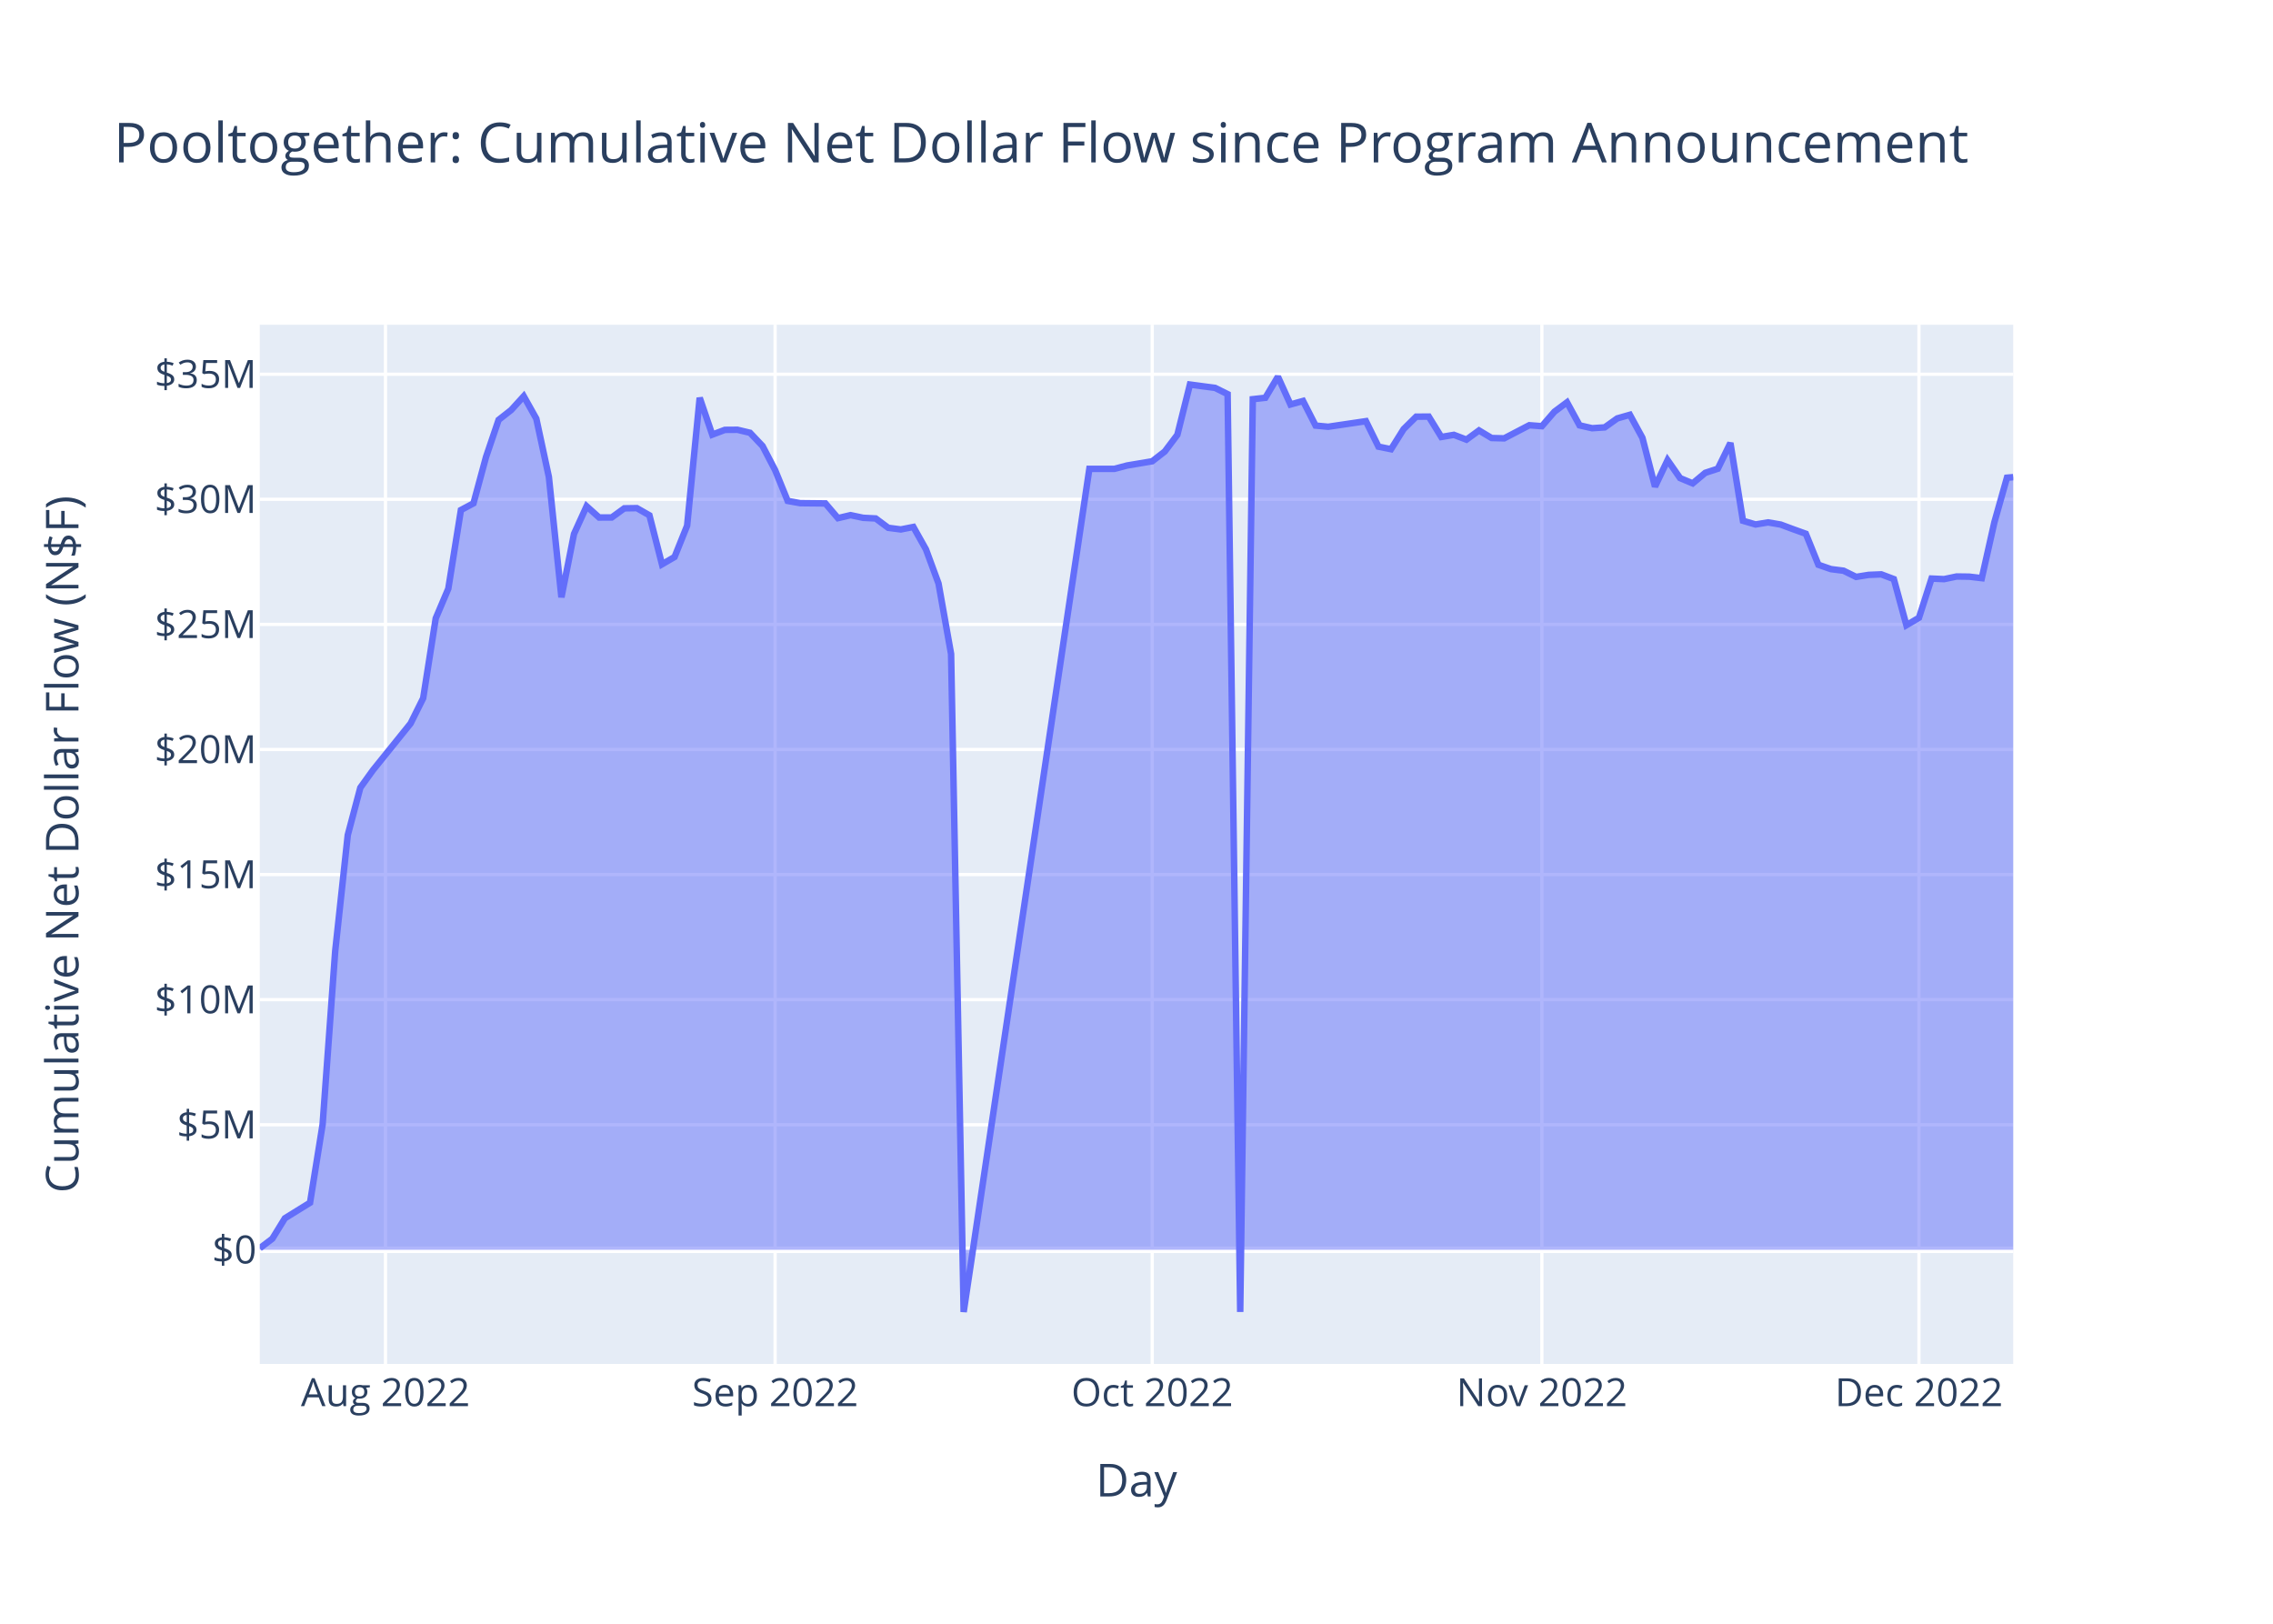
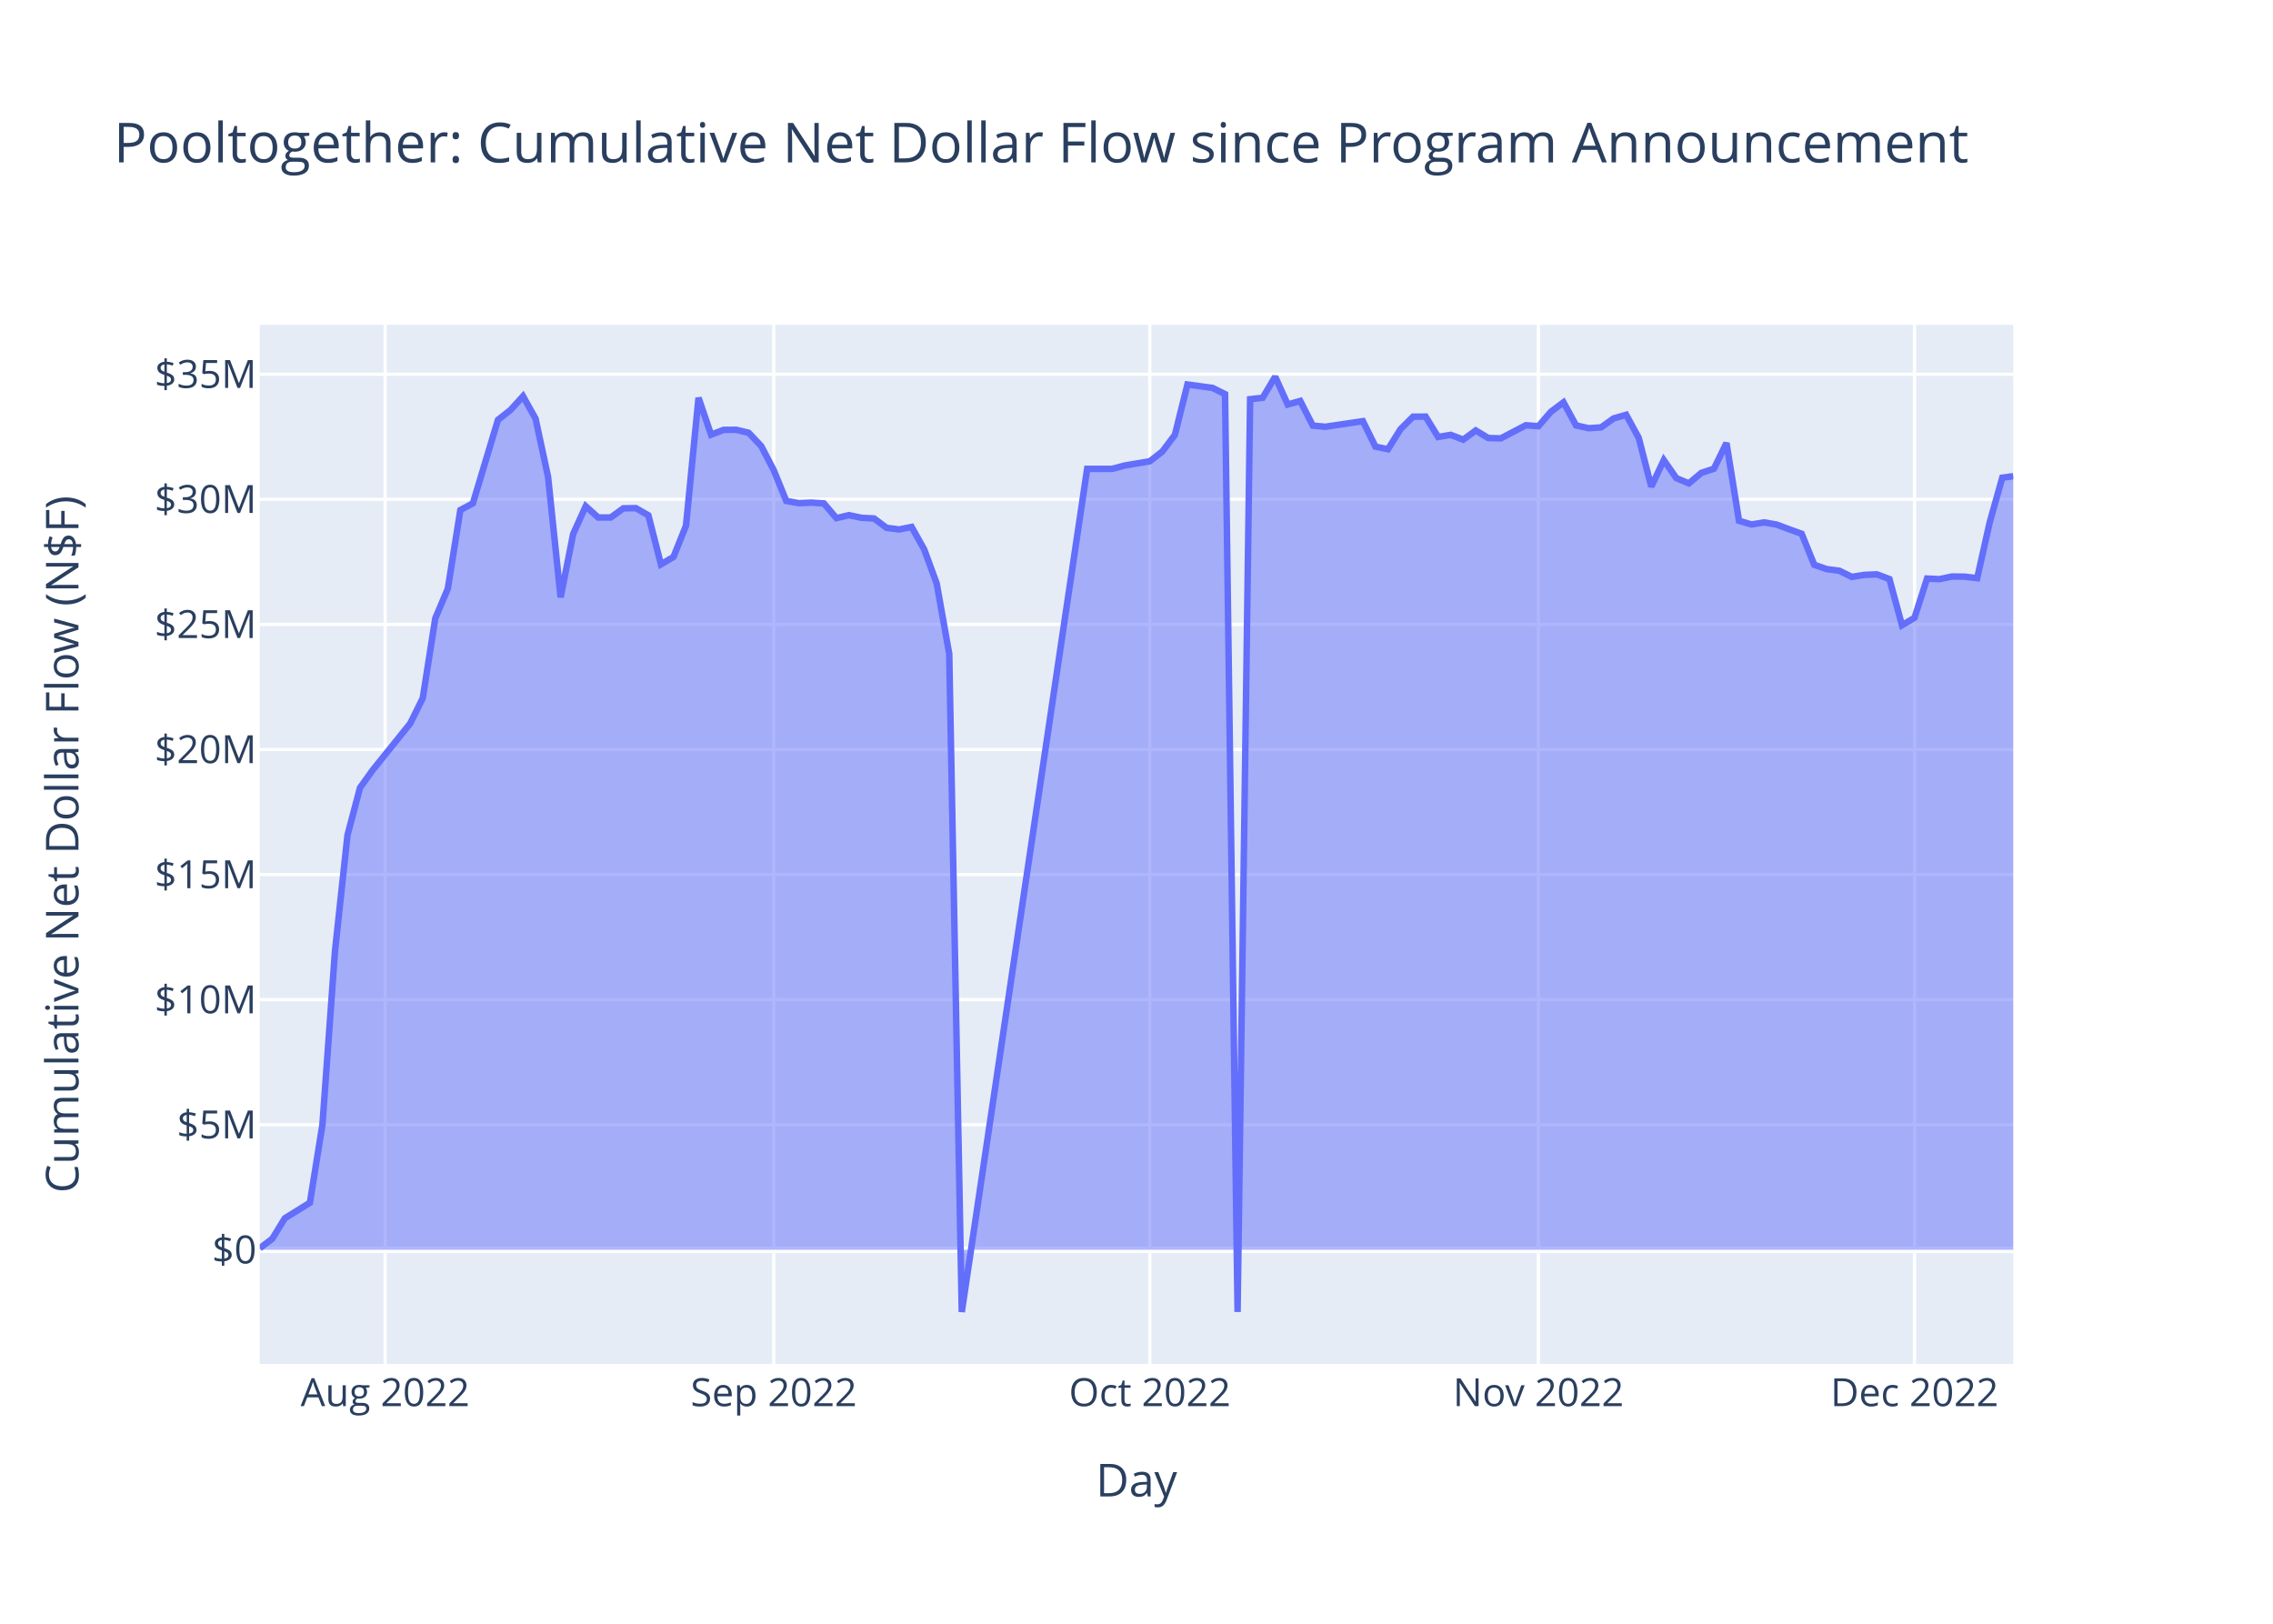
<svg xmlns="http://www.w3.org/2000/svg" class="main-svg" width="700" height="500" style="" viewBox="0 0 700 500">
  <rect x="0" y="0" width="700" height="500" style="fill: rgb(255, 255, 255); fill-opacity: 1;" />
-   <defs id="defs-58f9a9">
+   <defs id="defs-db7276">
    <g class="clips">
-       <clipPath id="clip58f9a9xyplot" class="plotclip">
+       <clipPath id="clipdb7276xyplot" class="plotclip">
        <rect width="540" height="320" />
      </clipPath>
-       <clipPath class="axesclip" id="clip58f9a9x">
+       <clipPath class="axesclip" id="clipdb7276x">
        <rect x="80" y="0" width="540" height="500" />
      </clipPath>
-       <clipPath class="axesclip" id="clip58f9a9y">
+       <clipPath class="axesclip" id="clipdb7276y">
        <rect x="0" y="100" width="700" height="320" />
      </clipPath>
-       <clipPath class="axesclip" id="clip58f9a9xy">
+       <clipPath class="axesclip" id="clipdb7276xy">
        <rect x="80" y="100" width="540" height="320" />
      </clipPath>
    </g>
    <g class="gradients" />
    <g class="patterns" />
  </defs>
  <g class="bglayer">
    <rect class="bg" x="80" y="100" width="540" height="320" style="fill: rgb(229, 236, 246); fill-opacity: 1; stroke-width: 0;" />
  </g>
  <g class="layer-below">
    <g class="imagelayer" />
    <g class="shapelayer" />
  </g>
  <g class="cartesianlayer">
    <g class="subplot xy">
      <g class="layer-subplot">
        <g class="shapelayer" />
        <g class="imagelayer" />
      </g>
      <g class="minor-gridlayer">
        <g class="x" />
        <g class="y" />
      </g>
      <g class="gridlayer">
        <g class="x">
-           <path class="xgrid crisp" transform="translate(118.71,0)" d="M0,100v320" style="stroke: rgb(255, 255, 255); stroke-opacity: 1; stroke-width: 1px;" />
-           <path class="xgrid crisp" transform="translate(238.71,0)" d="M0,100v320" style="stroke: rgb(255, 255, 255); stroke-opacity: 1; stroke-width: 1px;" />
-           <path class="xgrid crisp" transform="translate(354.84,0)" d="M0,100v320" style="stroke: rgb(255, 255, 255); stroke-opacity: 1; stroke-width: 1px;" />
-           <path class="xgrid crisp" transform="translate(474.84,0)" d="M0,100v320" style="stroke: rgb(255, 255, 255); stroke-opacity: 1; stroke-width: 1px;" />
-           <path class="xgrid crisp" transform="translate(590.97,0)" d="M0,100v320" style="stroke: rgb(255, 255, 255); stroke-opacity: 1; stroke-width: 1px;" />
+           <path class="xgrid crisp" transform="translate(118.61,0)" d="M0,100v320" style="stroke: rgb(255, 255, 255); stroke-opacity: 1; stroke-width: 1px;" />
+           <path class="xgrid crisp" transform="translate(238.28,0)" d="M0,100v320" style="stroke: rgb(255, 255, 255); stroke-opacity: 1; stroke-width: 1px;" />
+           <path class="xgrid crisp" transform="translate(354.1,0)" d="M0,100v320" style="stroke: rgb(255, 255, 255); stroke-opacity: 1; stroke-width: 1px;" />
+           <path class="xgrid crisp" transform="translate(473.78,0)" d="M0,100v320" style="stroke: rgb(255, 255, 255); stroke-opacity: 1; stroke-width: 1px;" />
+           <path class="xgrid crisp" transform="translate(589.6,0)" d="M0,100v320" style="stroke: rgb(255, 255, 255); stroke-opacity: 1; stroke-width: 1px;" />
        </g>
        <g class="y">
          <path class="ygrid crisp" transform="translate(0,346.34)" d="M80,0h540" style="stroke: rgb(255, 255, 255); stroke-opacity: 1; stroke-width: 1px;" />
          <path class="ygrid crisp" transform="translate(0,307.82)" d="M80,0h540" style="stroke: rgb(255, 255, 255); stroke-opacity: 1; stroke-width: 1px;" />
          <path class="ygrid crisp" transform="translate(0,269.3)" d="M80,0h540" style="stroke: rgb(255, 255, 255); stroke-opacity: 1; stroke-width: 1px;" />
          <path class="ygrid crisp" transform="translate(0,230.79)" d="M80,0h540" style="stroke: rgb(255, 255, 255); stroke-opacity: 1; stroke-width: 1px;" />
          <path class="ygrid crisp" transform="translate(0,192.27)" d="M80,0h540" style="stroke: rgb(255, 255, 255); stroke-opacity: 1; stroke-width: 1px;" />
          <path class="ygrid crisp" transform="translate(0,153.75)" d="M80,0h540" style="stroke: rgb(255, 255, 255); stroke-opacity: 1; stroke-width: 1px;" />
          <path class="ygrid crisp" transform="translate(0,115.24)" d="M80,0h540" style="stroke: rgb(255, 255, 255); stroke-opacity: 1; stroke-width: 1px;" />
        </g>
      </g>
      <g class="zerolinelayer">
        <path class="yzl zl crisp" transform="translate(0,384.85)" d="M80,0h540" style="stroke: rgb(255, 255, 255); stroke-opacity: 1; stroke-width: 2px;" />
      </g>
      <path class="xlines-below" />
      <path class="ylines-below" />
      <g class="overlines-below" />
      <g class="xaxislayer-below" />
      <g class="yaxislayer-below" />
      <g class="overaxes-below" />
-       <g class="plot" transform="translate(80,100)" clip-path="url(#clip58f9a9xyplot)">
+       <g class="plot" transform="translate(80,100)" clip-path="url(#clipdb7276xyplot)">
        <g class="scatterlayer mlayer">
-           <g class="trace scatter trace08ac42" style="stroke-miterlimit: 2;">
+           <g class="trace scatter trace627c3b" style="stroke-miterlimit: 2;">
            <g class="fills">
              <g>
-                 <path class="js-fill" d="M540,284.85L0,284.85L0,284.37L3.87,281.43L7.74,275.14L15.48,270.35L19.35,246.27L23.23,192.85L27.1,157.13L30.97,142.55L34.84,137.17L46.45,122.77L50.32,115L54.19,90.4L58.06,81.28L61.94,57.06L65.81,54.99L69.68,40.71L73.55,29.3L77.42,26.26L81.29,22.01L85.16,28.91L89.03,46.86L92.9,83.92L96.77,64.42L100.65,55.89L104.52,59.36L108.39,59.34L112.26,56.53L116.13,56.47L120,58.68L123.87,73.77L127.74,71.51L131.61,61.87L135.48,22.49L139.35,33.84L143.23,32.37L147.1,32.34L150.97,33.26L154.84,37.34L158.71,44.77L162.58,54.25L166.45,54.94L174.19,55.02L178.06,59.55L181.94,58.63L185.81,59.45L189.68,59.65L193.55,62.53L197.42,63.03L201.29,62.27L205.16,69.17L209.03,79.67L212.9,101.37L216.77,304L255.48,44.37L259.36,44.37L263.23,44.37L267.1,43.34L274.84,42.04L278.71,39.03L282.58,33.9L286.45,18.42L294.19,19.44L298.06,21.36L301.94,303.99L305.81,22.92L309.68,22.49L313.55,16L317.42,24.55L321.29,23.47L325.16,31.05L329.03,31.41L340.65,29.69L344.52,37.54L348.39,38.32L352.26,32.14L356.13,28.31L360,28.28L363.87,34.56L367.74,33.9L371.61,35.38L375.48,32.55L379.36,34.88L383.23,34.98L390.97,30.94L394.84,31.24L398.71,26.77L402.58,23.89L406.45,30.98L410.32,31.86L414.19,31.6L418.06,28.84L421.94,27.73L425.81,34.83L429.68,49.84L433.55,41.69L437.42,47.23L441.29,48.84L445.16,45.6L449.03,44.33L452.9,36.41L456.77,60.36L460.65,61.5L464.52,60.86L468.39,61.53L472.26,62.97L476.13,64.36L480,73.91L483.87,75.25L487.74,75.74L491.61,77.64L495.48,77.02L499.36,76.86L503.23,78.32L507.1,92.52L510.97,90.23L514.84,78.16L518.71,78.33L522.58,77.52L526.45,77.57L530.32,78.03L534.19,60.83L538.07,47.1L540,46.93" style="fill: rgb(99, 110, 250); fill-opacity: 0.5; stroke-width: 0;" />
+                 <path class="js-fill" d="M540,284.85L0,284.85L0,284.37L3.86,281.43L7.72,275.14L15.44,270.35L19.3,246.27L23.16,192.85L27.02,157.13L30.88,142.55L34.75,137.17L46.33,122.77L50.19,115L54.05,90.4L57.91,81.28L61.77,57.06L65.63,54.99L73.35,29.3L77.21,26.26L81.07,22.01L84.93,28.91L88.79,46.86L92.65,83.92L96.51,64.42L100.38,55.89L104.24,59.36L108.1,59.34L111.96,56.53L115.82,56.47L119.68,58.68L123.54,73.77L127.4,71.51L131.26,61.87L135.12,22.49L138.98,33.84L142.84,32.37L146.7,32.34L150.56,33.26L154.42,37.34L158.28,44.77L162.14,54.25L166.01,54.94L169.87,54.77L173.73,55.02L177.59,59.55L181.45,58.63L185.31,59.45L189.17,59.65L193.03,62.53L196.89,63.03L200.75,62.27L204.61,69.17L208.47,79.67L212.33,101.37L216.19,304L254.8,44.37L258.66,44.37L262.52,44.37L266.38,43.34L274.1,42.04L277.96,39.03L281.82,33.9L285.68,18.42L293.41,19.44L297.27,21.36L301.13,303.99L304.99,22.92L308.85,22.49L312.71,16L316.57,24.55L320.43,23.47L324.29,31.05L328.15,31.41L339.73,29.69L343.59,37.54L347.45,38.32L351.31,32.14L355.17,28.31L359.04,28.28L362.9,34.56L366.76,33.9L370.62,35.38L374.48,32.55L378.34,34.88L382.2,34.98L389.92,30.94L393.78,31.24L397.64,26.77L401.5,23.89L405.36,30.98L409.22,31.86L413.08,31.6L416.94,28.84L420.8,27.73L424.67,34.83L428.53,49.84L432.39,41.69L436.25,47.23L440.11,48.84L443.97,45.6L447.83,44.33L451.69,36.41L455.55,60.36L459.41,61.5L463.27,60.86L467.13,61.53L470.99,62.97L474.85,64.36L478.71,73.91L482.57,75.25L486.43,75.74L490.3,77.64L494.16,77.02L498.02,76.86L501.88,78.32L505.74,92.52L509.6,90.23L513.46,78.16L517.32,78.33L521.18,77.52L525.04,77.57L528.9,78.03L532.76,60.83L536.62,47.1L540,46.64" style="fill: rgb(99, 110, 250); fill-opacity: 0.5; stroke-width: 0;" />
              </g>
            </g>
            <g class="errorbars" />
            <g class="lines">
-               <path class="js-line" d="M0,284.37L3.87,281.43L7.74,275.14L15.48,270.35L19.35,246.27L23.23,192.85L27.1,157.13L30.97,142.55L34.84,137.17L46.45,122.77L50.32,115L54.19,90.4L58.06,81.28L61.94,57.06L65.81,54.99L69.68,40.71L73.55,29.3L77.42,26.26L81.29,22.01L85.16,28.91L89.03,46.86L92.9,83.92L96.77,64.42L100.65,55.89L104.52,59.36L108.39,59.34L112.26,56.53L116.13,56.47L120,58.68L123.87,73.77L127.74,71.51L131.61,61.87L135.48,22.49L139.35,33.84L143.23,32.37L147.1,32.34L150.97,33.26L154.84,37.34L158.71,44.77L162.58,54.25L166.45,54.94L174.19,55.02L178.06,59.55L181.94,58.63L185.81,59.45L189.68,59.65L193.55,62.53L197.42,63.03L201.29,62.27L205.16,69.17L209.03,79.67L212.9,101.37L216.77,304L255.48,44.37L259.36,44.37L263.23,44.37L267.1,43.34L274.84,42.04L278.71,39.03L282.58,33.9L286.45,18.42L294.19,19.44L298.06,21.36L301.94,303.99L305.81,22.92L309.68,22.49L313.55,16L317.42,24.55L321.29,23.47L325.16,31.05L329.03,31.41L340.65,29.69L344.52,37.54L348.39,38.32L352.26,32.14L356.13,28.31L360,28.28L363.87,34.56L367.74,33.9L371.61,35.38L375.48,32.55L379.36,34.88L383.23,34.98L390.97,30.94L394.84,31.24L398.71,26.77L402.58,23.89L406.45,30.98L410.32,31.86L414.19,31.6L418.06,28.84L421.94,27.73L425.81,34.83L429.68,49.84L433.55,41.69L437.42,47.23L441.29,48.84L445.16,45.6L449.03,44.33L452.9,36.41L456.77,60.36L460.65,61.5L464.52,60.86L468.39,61.53L472.26,62.97L476.13,64.36L480,73.91L483.87,75.25L487.74,75.74L491.61,77.64L495.48,77.02L499.36,76.86L503.23,78.32L507.1,92.52L510.97,90.23L514.84,78.16L518.71,78.33L522.58,77.52L526.45,77.57L530.32,78.03L534.19,60.83L538.07,47.1L540,46.93" style="vector-effect: non-scaling-stroke; fill: none; stroke: rgb(99, 110, 250); stroke-opacity: 1; stroke-width: 2px; opacity: 1;" />
+               <path class="js-line" d="M0,284.37L3.86,281.43L7.72,275.14L15.44,270.35L19.3,246.27L23.16,192.85L27.02,157.13L30.88,142.55L34.75,137.17L46.33,122.77L50.19,115L54.05,90.4L57.91,81.28L61.77,57.06L65.63,54.99L73.35,29.3L77.21,26.26L81.07,22.01L84.93,28.91L88.79,46.86L92.65,83.92L96.51,64.42L100.38,55.89L104.24,59.36L108.1,59.34L111.96,56.53L115.82,56.47L119.68,58.68L123.54,73.77L127.4,71.51L131.26,61.87L135.12,22.49L138.98,33.84L142.84,32.37L146.7,32.34L150.56,33.26L154.42,37.34L158.28,44.77L162.14,54.25L166.01,54.94L169.87,54.77L173.73,55.02L177.59,59.55L181.45,58.63L185.31,59.45L189.17,59.65L193.03,62.53L196.89,63.03L200.75,62.27L204.61,69.17L208.47,79.67L212.33,101.37L216.19,304L254.8,44.37L258.66,44.37L262.52,44.37L266.38,43.34L274.1,42.04L277.96,39.03L281.82,33.9L285.68,18.42L293.41,19.44L297.27,21.36L301.13,303.99L304.99,22.92L308.85,22.49L312.71,16L316.57,24.55L320.43,23.47L324.29,31.05L328.15,31.41L339.73,29.69L343.59,37.54L347.45,38.32L351.31,32.14L355.17,28.31L359.04,28.28L362.9,34.56L366.76,33.9L370.62,35.38L374.48,32.55L378.34,34.88L382.2,34.98L389.92,30.94L393.78,31.24L397.64,26.77L401.5,23.89L405.36,30.98L409.22,31.86L413.08,31.6L416.94,28.84L420.8,27.73L424.67,34.83L428.53,49.84L432.39,41.69L436.25,47.23L440.11,48.84L443.97,45.6L447.83,44.33L451.69,36.41L455.55,60.36L459.41,61.5L463.27,60.86L467.13,61.53L470.99,62.97L474.85,64.36L478.71,73.91L482.57,75.25L486.43,75.74L490.3,77.64L494.16,77.02L498.02,76.86L501.88,78.32L505.74,92.52L509.6,90.23L513.46,78.16L517.32,78.33L521.18,77.52L525.04,77.57L528.9,78.03L532.76,60.83L536.62,47.1L540,46.64" style="vector-effect: non-scaling-stroke; fill: none; stroke: rgb(99, 110, 250); stroke-opacity: 1; stroke-width: 2px; opacity: 1;" />
            </g>
            <g class="points" />
            <g class="text" />
          </g>
        </g>
      </g>
      <g class="overplot" />
      <path class="xlines-above crisp" d="M0,0" style="fill: none;" />
      <path class="ylines-above crisp" d="M0,0" style="fill: none;" />
      <g class="overlines-above" />
      <g class="xaxislayer-above">
        <g class="xtick">
-           <text text-anchor="middle" x="0" y="433" transform="translate(118.71,0)" style="font-family: 'Open Sans', verdana, arial, sans-serif; font-size: 12px; fill: rgb(42, 63, 95); fill-opacity: 1; white-space: pre; opacity: 1;">Aug 2022</text>
+           <text text-anchor="middle" x="0" y="433" transform="translate(118.61,0)" style="font-family: 'Open Sans', verdana, arial, sans-serif; font-size: 12px; fill: rgb(42, 63, 95); fill-opacity: 1; white-space: pre; opacity: 1;">Aug 2022</text>
        </g>
        <g class="xtick">
-           <text text-anchor="middle" x="0" y="433" style="font-family: 'Open Sans', verdana, arial, sans-serif; font-size: 12px; fill: rgb(42, 63, 95); fill-opacity: 1; white-space: pre; opacity: 1;" transform="translate(238.71,0)">Sep 2022</text>
+           <text text-anchor="middle" x="0" y="433" style="font-family: 'Open Sans', verdana, arial, sans-serif; font-size: 12px; fill: rgb(42, 63, 95); fill-opacity: 1; white-space: pre; opacity: 1;" transform="translate(238.28,0)">Sep 2022</text>
        </g>
        <g class="xtick">
-           <text text-anchor="middle" x="0" y="433" style="font-family: 'Open Sans', verdana, arial, sans-serif; font-size: 12px; fill: rgb(42, 63, 95); fill-opacity: 1; white-space: pre; opacity: 1;" transform="translate(354.84,0)">Oct 2022</text>
+           <text text-anchor="middle" x="0" y="433" style="font-family: 'Open Sans', verdana, arial, sans-serif; font-size: 12px; fill: rgb(42, 63, 95); fill-opacity: 1; white-space: pre; opacity: 1;" transform="translate(354.1,0)">Oct 2022</text>
        </g>
        <g class="xtick">
-           <text text-anchor="middle" x="0" y="433" style="font-family: 'Open Sans', verdana, arial, sans-serif; font-size: 12px; fill: rgb(42, 63, 95); fill-opacity: 1; white-space: pre; opacity: 1;" transform="translate(474.84,0)">Nov 2022</text>
+           <text text-anchor="middle" x="0" y="433" style="font-family: 'Open Sans', verdana, arial, sans-serif; font-size: 12px; fill: rgb(42, 63, 95); fill-opacity: 1; white-space: pre; opacity: 1;" transform="translate(473.78,0)">Nov 2022</text>
        </g>
        <g class="xtick">
-           <text text-anchor="middle" x="0" y="433" style="font-family: 'Open Sans', verdana, arial, sans-serif; font-size: 12px; fill: rgb(42, 63, 95); fill-opacity: 1; white-space: pre; opacity: 1;" transform="translate(590.97,0)">Dec 2022</text>
+           <text text-anchor="middle" x="0" y="433" style="font-family: 'Open Sans', verdana, arial, sans-serif; font-size: 12px; fill: rgb(42, 63, 95); fill-opacity: 1; white-space: pre; opacity: 1;" transform="translate(589.6,0)">Dec 2022</text>
        </g>
      </g>
      <g class="yaxislayer-above">
        <g class="ytick">
          <text text-anchor="end" x="79" y="4.2" transform="translate(0,384.85)" style="font-family: 'Open Sans', verdana, arial, sans-serif; font-size: 12px; fill: rgb(42, 63, 95); fill-opacity: 1; white-space: pre; opacity: 1;">$0</text>
        </g>
        <g class="ytick">
          <text text-anchor="end" x="79" y="4.2" style="font-family: 'Open Sans', verdana, arial, sans-serif; font-size: 12px; fill: rgb(42, 63, 95); fill-opacity: 1; white-space: pre; opacity: 1;" transform="translate(0,346.34)">$5M</text>
        </g>
        <g class="ytick">
          <text text-anchor="end" x="79" y="4.2" style="font-family: 'Open Sans', verdana, arial, sans-serif; font-size: 12px; fill: rgb(42, 63, 95); fill-opacity: 1; white-space: pre; opacity: 1;" transform="translate(0,307.82)">$10M</text>
        </g>
        <g class="ytick">
          <text text-anchor="end" x="79" y="4.2" style="font-family: 'Open Sans', verdana, arial, sans-serif; font-size: 12px; fill: rgb(42, 63, 95); fill-opacity: 1; white-space: pre; opacity: 1;" transform="translate(0,269.3)">$15M</text>
        </g>
        <g class="ytick">
          <text text-anchor="end" x="79" y="4.2" style="font-family: 'Open Sans', verdana, arial, sans-serif; font-size: 12px; fill: rgb(42, 63, 95); fill-opacity: 1; white-space: pre; opacity: 1;" transform="translate(0,230.79)">$20M</text>
        </g>
        <g class="ytick">
          <text text-anchor="end" x="79" y="4.2" style="font-family: 'Open Sans', verdana, arial, sans-serif; font-size: 12px; fill: rgb(42, 63, 95); fill-opacity: 1; white-space: pre; opacity: 1;" transform="translate(0,192.27)">$25M</text>
        </g>
        <g class="ytick">
          <text text-anchor="end" x="79" y="4.2" style="font-family: 'Open Sans', verdana, arial, sans-serif; font-size: 12px; fill: rgb(42, 63, 95); fill-opacity: 1; white-space: pre; opacity: 1;" transform="translate(0,153.75)">$30M</text>
        </g>
        <g class="ytick">
          <text text-anchor="end" x="79" y="4.2" style="font-family: 'Open Sans', verdana, arial, sans-serif; font-size: 12px; fill: rgb(42, 63, 95); fill-opacity: 1; white-space: pre; opacity: 1;" transform="translate(0,115.24)">$35M</text>
        </g>
      </g>
      <g class="overaxes-above" />
    </g>
  </g>
  <g class="polarlayer" />
  <g class="smithlayer" />
  <g class="ternarylayer" />
  <g class="geolayer" />
  <g class="funnelarealayer" />
  <g class="pielayer" />
  <g class="iciclelayer" />
  <g class="treemaplayer" />
  <g class="sunburstlayer" />
  <g class="glimages" />
-   <defs id="topdefs-58f9a9">
+   <defs id="topdefs-db7276">
    <g class="clips" />
  </defs>
  <g class="layer-above">
    <g class="imagelayer" />
    <g class="shapelayer" />
  </g>
  <g class="infolayer">
    <g class="g-gtitle">
      <text class="gtitle" x="35" y="50" text-anchor="start" dy="0em" style="font-family: 'Open Sans', verdana, arial, sans-serif; font-size: 17px; fill: rgb(42, 63, 95); opacity: 1; font-weight: normal; white-space: pre;">Pooltogether: Cumulative Net Dollar Flow since Program Announcement</text>
    </g>
    <g class="g-xtitle">
      <text class="xtitle" x="350" y="460.8" text-anchor="middle" style="font-family: 'Open Sans', verdana, arial, sans-serif; font-size: 14px; fill: rgb(42, 63, 95); opacity: 1; font-weight: normal; white-space: pre;">Day</text>
    </g>
    <g class="g-ytitle">
      <text class="ytitle" transform="rotate(-90,24.16875,260)" x="24.169" y="260" text-anchor="middle" style="font-family: 'Open Sans', verdana, arial, sans-serif; font-size: 14px; fill: rgb(42, 63, 95); opacity: 1; font-weight: normal; white-space: pre;">Cumulative Net Dollar Flow (N$F)</text>
    </g>
  </g>
</svg>
